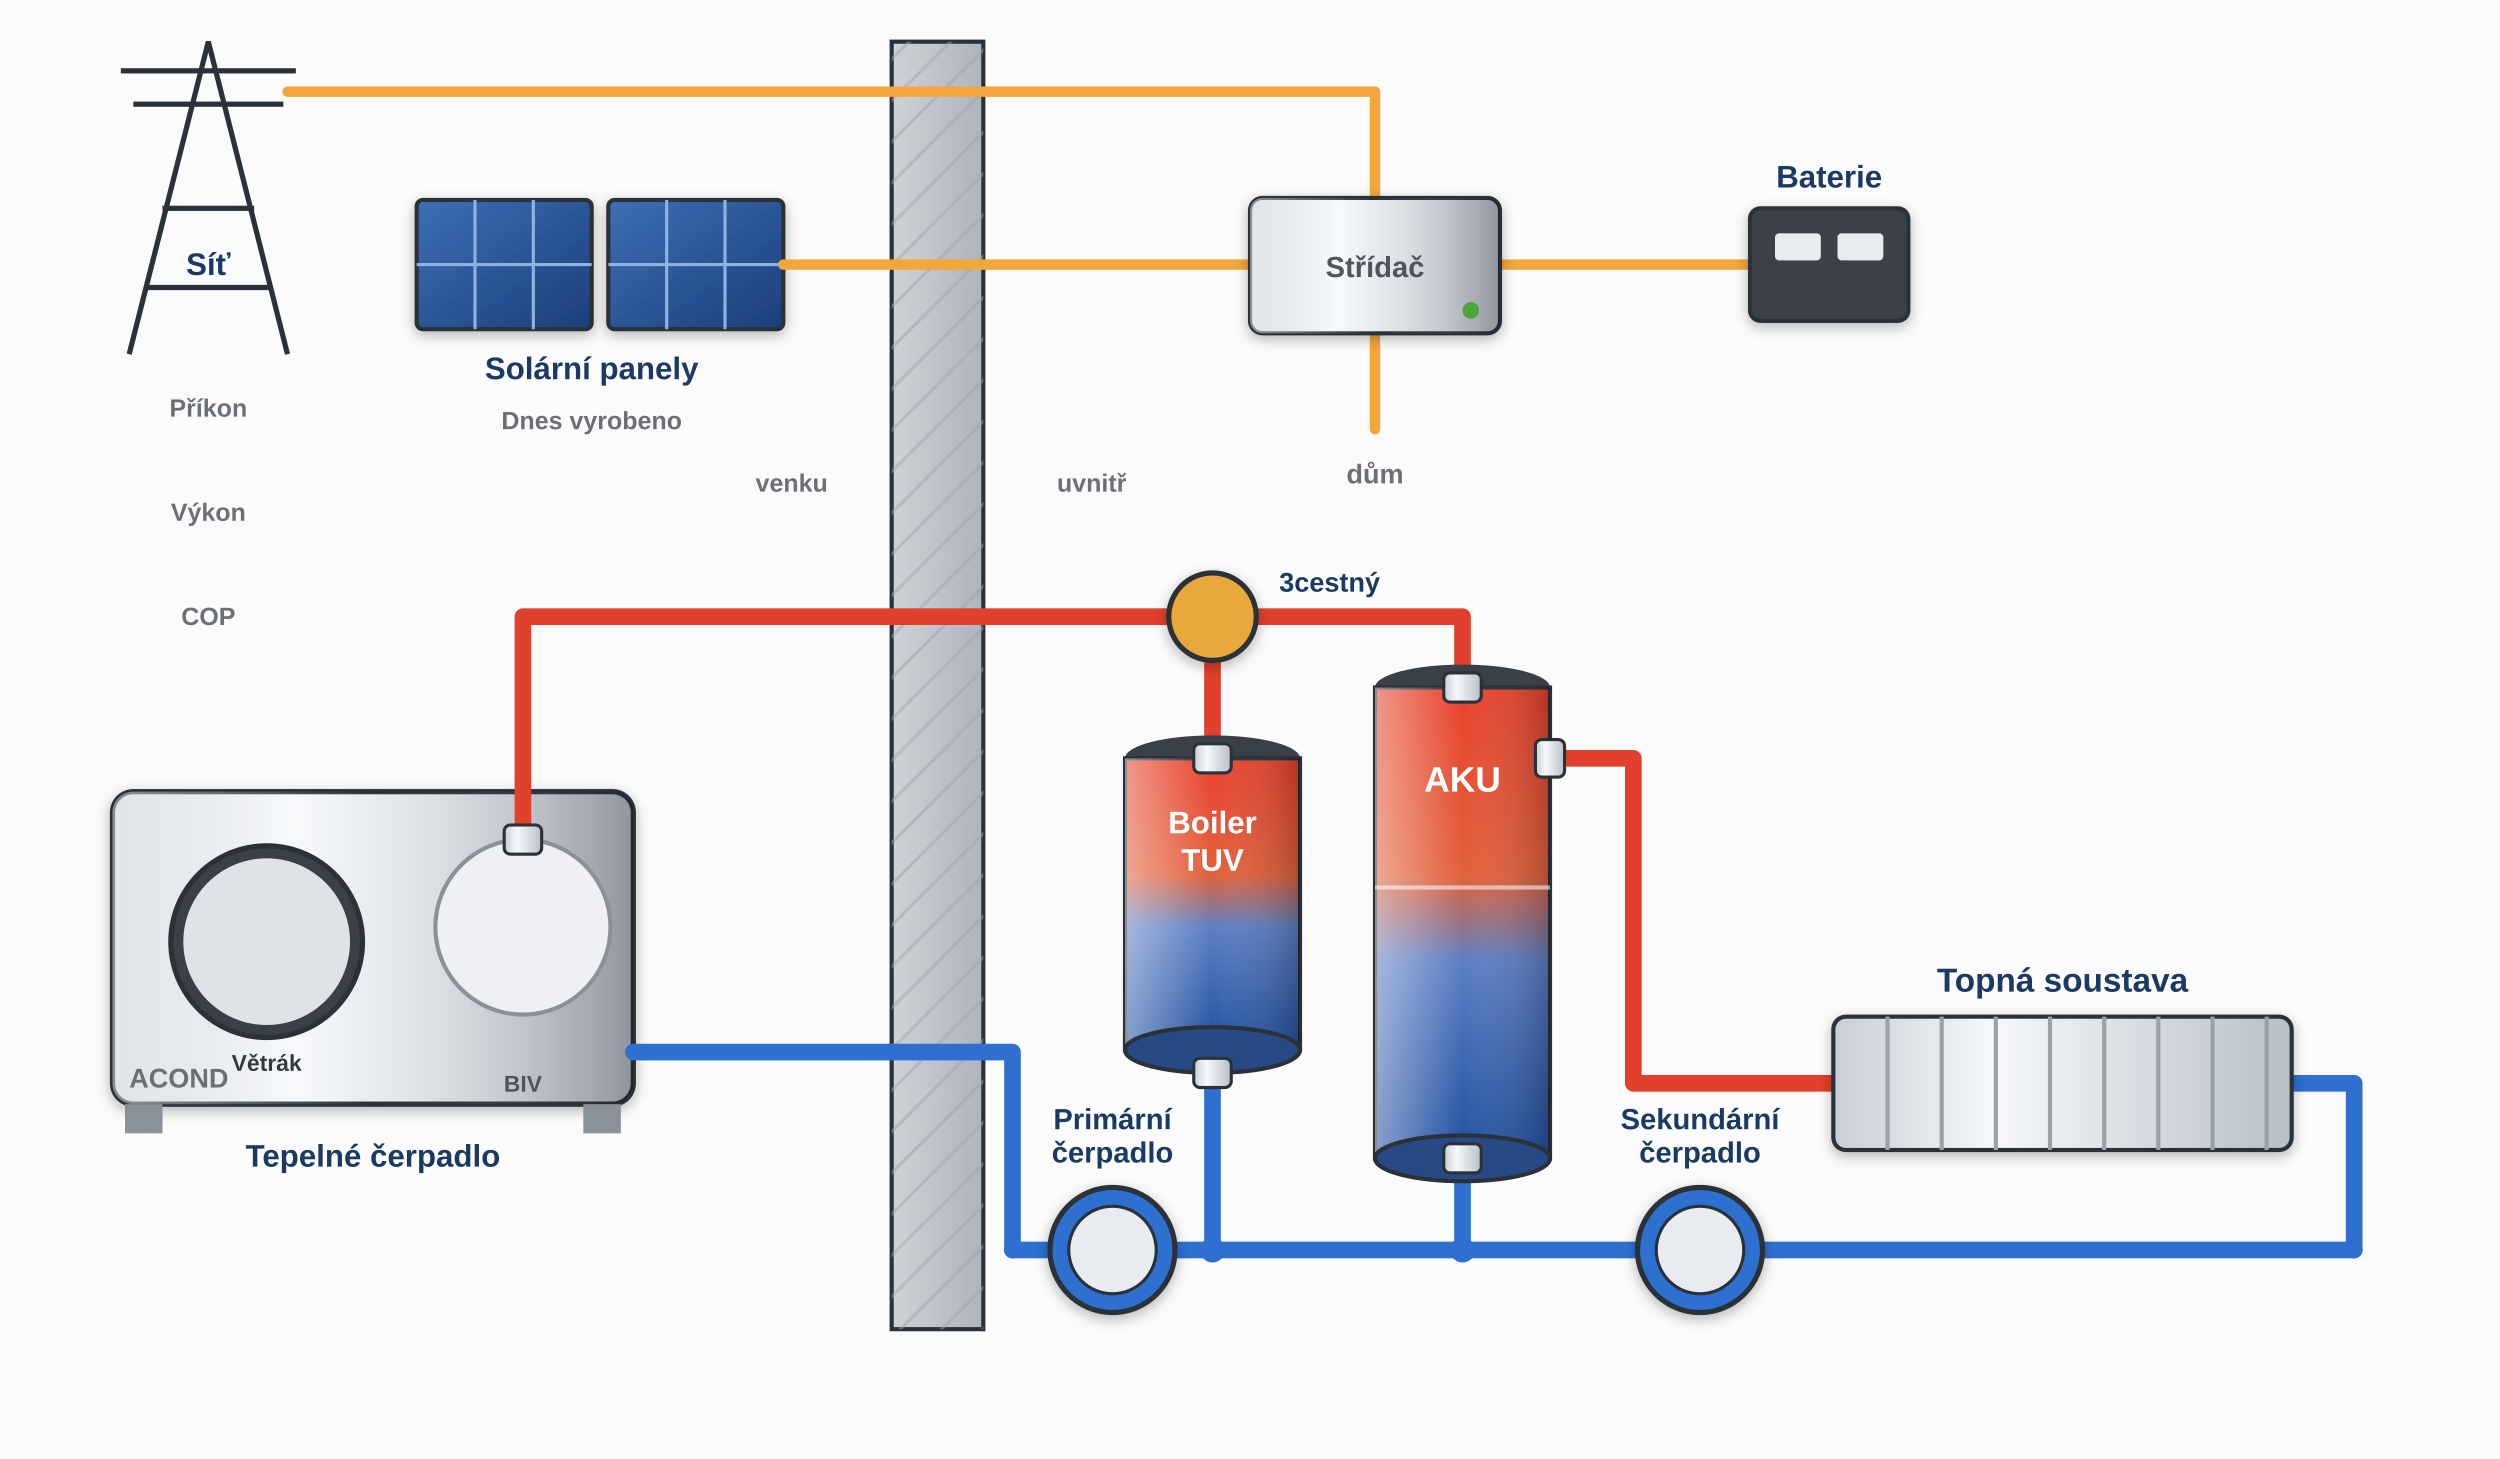
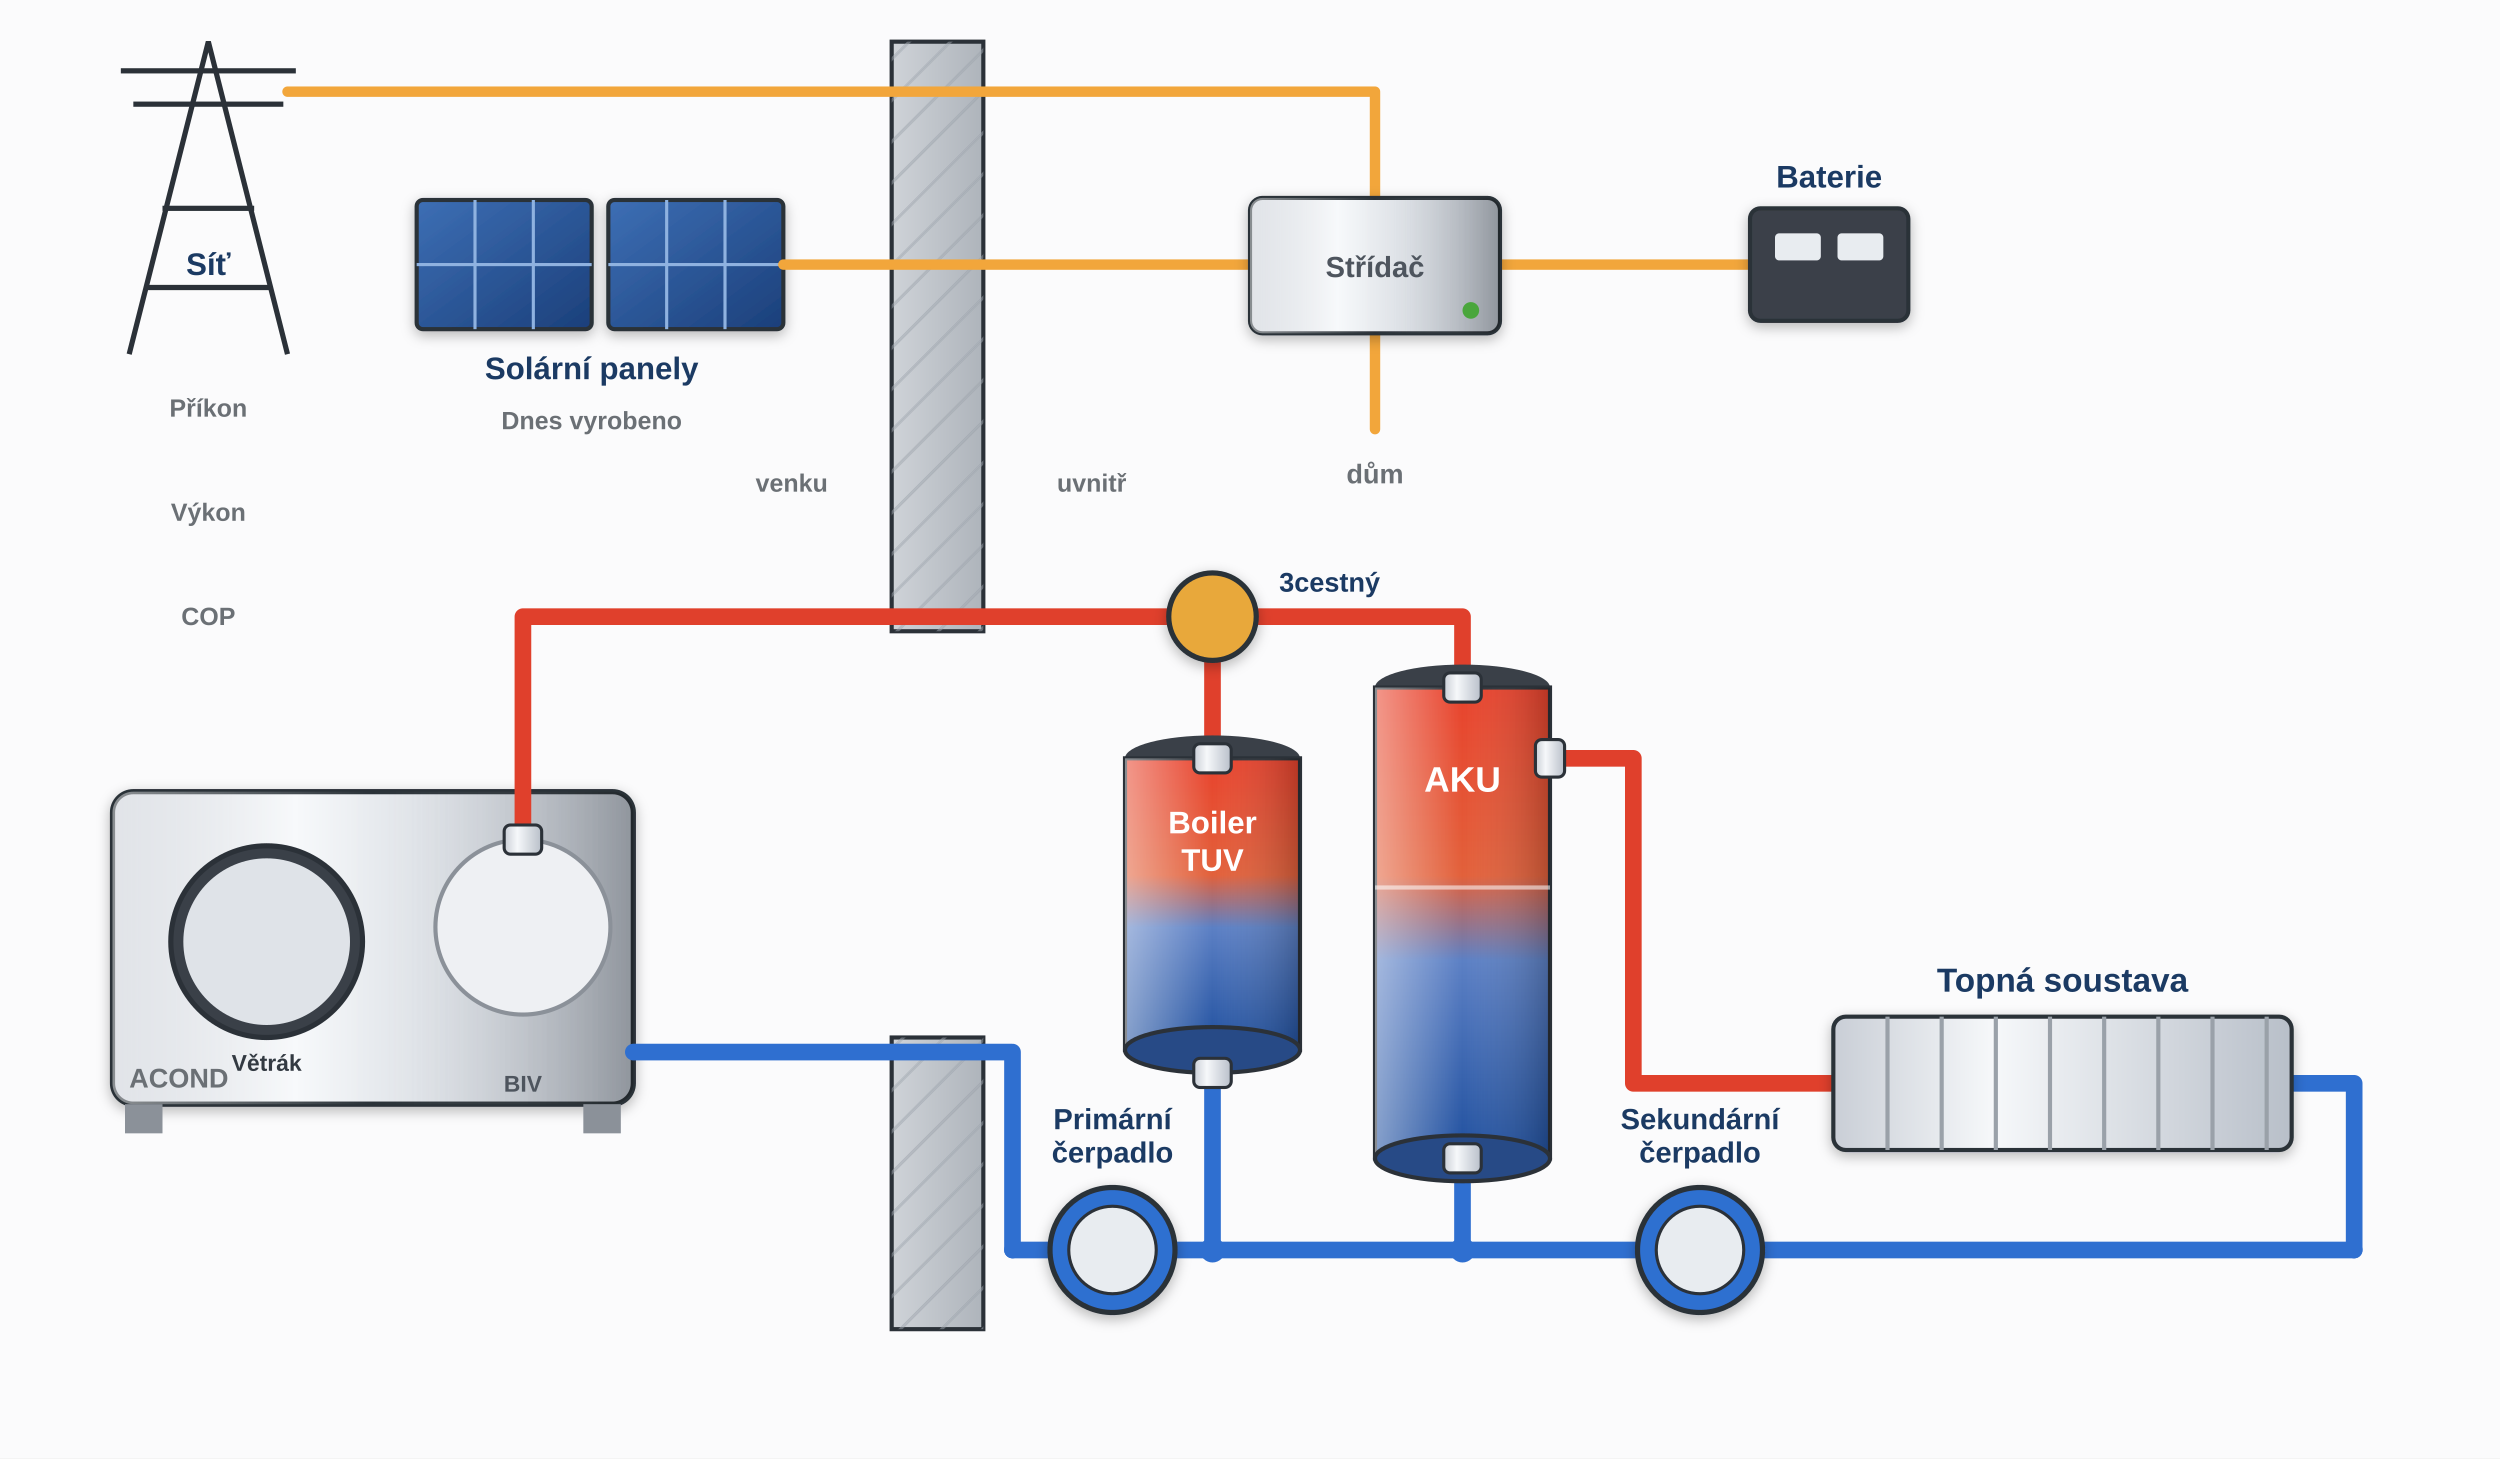
<svg xmlns="http://www.w3.org/2000/svg" viewBox="0 0 1200 700" width="1200" height="700">
  <defs>
    <linearGradient id="kov" x1="0" y1="0" x2="1" y2="0">
      <stop offset="0" stop-color="#c9ced6" />
      <stop offset="0.35" stop-color="#f6f8fa" />
      <stop offset="1" stop-color="#b8bfc9" />
    </linearGradient>
    <linearGradient id="nadrz" x1="0" y1="0" x2="0" y2="1">
      <stop offset="0" stop-color="#e8422c" />
      <stop offset="0.40" stop-color="#e2603a" />
      <stop offset="0.58" stop-color="#5b7fc4" />
      <stop offset="1" stop-color="#1f4f9e" />
    </linearGradient>
    <linearGradient id="plast" x1="0" y1="0" x2="1" y2="0">
      <stop offset="0" stop-color="#ffffff" stop-opacity="0.45" />
      <stop offset="0.5" stop-color="#ffffff" stop-opacity="0" />
      <stop offset="1" stop-color="#000000" stop-opacity="0.22" />
    </linearGradient>
    <linearGradient id="panel" x1="0" y1="0" x2="1" y2="1">
      <stop offset="0" stop-color="#3d6fb5" />
      <stop offset="1" stop-color="#1b3f7a" />
    </linearGradient>
    <linearGradient id="zed" x1="0" y1="0" x2="1" y2="0">
      <stop offset="0" stop-color="#cfd3d8" />
      <stop offset="1" stop-color="#aeb4bb" />
    </linearGradient>
    <pattern id="srafy" width="14" height="14" patternUnits="userSpaceOnUse" patternTransform="rotate(45)">
      <line x1="0" y1="0" x2="0" y2="14" stroke="#9aa1a9" stroke-width="3" />
    </pattern>
    <filter id="stin" x="-25%" y="-25%" width="150%" height="150%">
      <feDropShadow dx="0" dy="2" stdDeviation="3" flood-opacity="0.28" />
    </filter>
  </defs>
  <rect x="0" y="0" width="1200" height="700" fill="#fbfbfc" />
-   <rect x="428" y="20" width="44" height="618" fill="url(#zed)" stroke="#2b3138" stroke-width="2" />
-   <rect x="428" y="20" width="44" height="618" fill="url(#srafy)" opacity="0.5" />
+   <rect x="428" y="20" width="44" height="283" fill="url(#zed)" stroke="#2b3138" stroke-width="2" />
+   <rect x="428" y="20" width="44" height="283" fill="url(#srafy)" opacity="0.5" />
+   <rect x="428" y="498" width="44" height="140" fill="url(#zed)" stroke="#2b3138" stroke-width="2" />
+   <rect x="428" y="498" width="44" height="140" fill="url(#srafy)" opacity="0.5" />
  <path d="M62 170 L100 20 L138 170 M70 138 L130 138 M78 100 L122 100" fill="none" stroke="#2b3138" stroke-width="2.5" />
  <path d="M58 34 L142 34 M64 50 L136 50" stroke="#2b3138" stroke-width="2.5" />
  <text x="100" y="132" text-anchor="middle" font-family="Arial, Helvetica, sans-serif" font-size="15" font-weight="700" fill="#1b3a63">Síť</text>
  <rect x="200" y="96" width="84" height="62" rx="3" fill="url(#panel)" stroke="#2b3138" stroke-width="2" filter="url(#stin)" />
  <line x1="228" y1="96" x2="228" y2="158" stroke="#8fb2e0" stroke-width="1.5" />
  <line x1="256" y1="96" x2="256" y2="158" stroke="#8fb2e0" stroke-width="1.5" />
  <line x1="200" y1="127" x2="284" y2="127" stroke="#8fb2e0" stroke-width="1.5" />
  <rect x="292" y="96" width="84" height="62" rx="3" fill="url(#panel)" stroke="#2b3138" stroke-width="2" filter="url(#stin)" />
  <line x1="320" y1="96" x2="320" y2="158" stroke="#8fb2e0" stroke-width="1.5" />
  <line x1="348" y1="96" x2="348" y2="158" stroke="#8fb2e0" stroke-width="1.5" />
  <line x1="292" y1="127" x2="376" y2="127" stroke="#8fb2e0" stroke-width="1.5" />
  <text x="284" y="182" text-anchor="middle" font-family="Arial, Helvetica, sans-serif" font-size="15" font-weight="700" fill="#1b3a63">Solární panely</text>
  <rect x="54" y="380" width="250" height="150" rx="10" fill="url(#kov)" stroke="#2b3138" stroke-width="2.5" filter="url(#stin)" />
  <rect x="54" y="380" width="250" height="150" rx="10" fill="url(#plast)" />
  <circle cx="128" cy="452" r="46" fill="#3a4048" stroke="#2b3138" stroke-width="2.5" />
  <circle cx="128" cy="452" r="40" fill="#dfe3e8" />
  <text x="128" y="514" text-anchor="middle" font-family="Arial, Helvetica, sans-serif" font-size="11" font-weight="700" fill="#333a42">Větrák</text>
  <circle cx="251" cy="445" r="42" fill="#eef0f3" stroke="#8b9199" stroke-width="2" />
  <text x="251" y="524" text-anchor="middle" font-family="Arial, Helvetica, sans-serif" font-size="11" font-weight="700" fill="#4e555e">BIV</text>
  <rect x="60" y="530" width="18" height="14" fill="#8b9199" />
  <rect x="280" y="530" width="18" height="14" fill="#8b9199" />
  <text x="62" y="522" text-anchor="start" font-family="Arial, Helvetica, sans-serif" font-size="13" font-weight="700" fill="#6b7075">ACOND</text>
-   <text x="179" y="560" text-anchor="middle" font-family="Arial, Helvetica, sans-serif" font-size="15" font-weight="700" fill="#1b3a63">Tepelné čerpadlo</text>
  <path d="M138 44 L660 44 L660 95" fill="none" stroke="#f2a63b" stroke-width="5" stroke-linecap="round" stroke-linejoin="round" opacity="1.0" />
  <path d="M376 127 L600 127" fill="none" stroke="#f2a63b" stroke-width="5" stroke-linecap="round" stroke-linejoin="round" opacity="1.0" />
  <path d="M720 127 L840 127" fill="none" stroke="#f2a63b" stroke-width="5" stroke-linecap="round" stroke-linejoin="round" opacity="1.0" />
  <path d="M660 160 L660 206" fill="none" stroke="#f2a63b" stroke-width="5" stroke-linecap="round" stroke-linejoin="round" opacity="1.0" />
  <text x="660" y="232" text-anchor="middle" font-family="Arial, Helvetica, sans-serif" font-size="13" font-weight="700" fill="#6b7075">dům</text>
  <path d="M251 403 L251 296 L582 296 L702 296 L702 330" fill="none" stroke="#e0402c" stroke-width="8" stroke-linecap="round" stroke-linejoin="round" opacity="1.0" />
  <path d="M582 296 L582 364" fill="none" stroke="#e0402c" stroke-width="8" stroke-linecap="round" stroke-linejoin="round" opacity="1.0" />
  <path d="M744 364 L784 364 L784 520 L880 520" fill="none" stroke="#e0402c" stroke-width="8" stroke-linecap="round" stroke-linejoin="round" opacity="1.0" />
  <path d="M582 515 L582 600" fill="none" stroke="#2f6fd0" stroke-width="8" stroke-linecap="round" stroke-linejoin="round" opacity="1.0" />
  <path d="M1100 520 L1130 520 L1130 600" fill="none" stroke="#2f6fd0" stroke-width="8" stroke-linecap="round" stroke-linejoin="round" opacity="1.0" />
  <path d="M486 600 L1130 600" fill="none" stroke="#2f6fd0" stroke-width="8" stroke-linecap="round" stroke-linejoin="round" opacity="1.0" />
  <path d="M702 556 L702 600" fill="none" stroke="#2f6fd0" stroke-width="8" stroke-linecap="round" stroke-linejoin="round" opacity="1.0" />
  <path d="M486 600 L486 505 L304 505" fill="none" stroke="#2f6fd0" stroke-width="8" stroke-linecap="round" stroke-linejoin="round" opacity="1.0" />
  <circle cx="702" cy="600" r="6" fill="#2f6fd0" />
  <circle cx="582" cy="600" r="6" fill="#2f6fd0" />
  <rect x="600" y="95" width="120" height="65" rx="6" fill="url(#kov)" stroke="#2b3138" stroke-width="2" filter="url(#stin)" />
  <rect x="600" y="95" width="120" height="65" rx="6" fill="url(#plast)" />
  <circle cx="706" cy="149" r="4" fill="#4aa63c" />
  <text x="660" y="133" text-anchor="middle" font-family="Arial, Helvetica, sans-serif" font-size="14" font-weight="700" fill="#4e555e">Střídač</text>
  <rect x="840" y="100" width="76" height="54" rx="5" fill="#3a4048" stroke="#2b3138" stroke-width="2" filter="url(#stin)" />
  <rect x="852" y="112" width="22" height="13" rx="2" fill="#e8ecf0" />
  <rect x="882" y="112" width="22" height="13" rx="2" fill="#e8ecf0" />
  <text x="878" y="90" text-anchor="middle" font-family="Arial, Helvetica, sans-serif" font-size="15" font-weight="700" fill="#1b3a63">Baterie</text>
  <circle cx="582" cy="296" r="21" fill="#e8a83b" stroke="#2b3138" stroke-width="2.5" filter="url(#stin)" />
  <text x="614" y="284" text-anchor="start" font-family="Arial, Helvetica, sans-serif" font-size="13" font-weight="700" fill="#1b3a63">3cestný</text>
  <ellipse cx="582" cy="364" rx="42" ry="11" fill="#3a4048" />
  <rect x="540" y="364" width="84" height="140" fill="url(#nadrz)" stroke="#2b3138" stroke-width="2" />
  <rect x="540" y="364" width="84" height="140" fill="url(#plast)" />
  <ellipse cx="582" cy="504" rx="42" ry="11" fill="#274a86" stroke="#2b3138" stroke-width="2" />
  <text x="582" y="400" text-anchor="middle" font-family="Arial, Helvetica, sans-serif" font-size="15" font-weight="700" fill="#ffffff">Boiler</text>
  <text x="582" y="418" text-anchor="middle" font-family="Arial, Helvetica, sans-serif" font-size="15" font-weight="700" fill="#ffffff">TUV</text>
  <ellipse cx="702" cy="330" rx="42" ry="11" fill="#3a4048" />
  <rect x="660" y="330" width="84" height="226" fill="url(#nadrz)" stroke="#2b3138" stroke-width="2" />
  <rect x="660" y="330" width="84" height="226" fill="url(#plast)" />
  <ellipse cx="702" cy="556" rx="42" ry="11" fill="#274a86" stroke="#2b3138" stroke-width="2" />
  <line x1="660" y1="426" x2="744" y2="426" stroke="#ffffff" stroke-width="2" opacity="0.55" />
  <text x="702" y="380" text-anchor="middle" font-family="Arial, Helvetica, sans-serif" font-size="17" font-weight="700" fill="#ffffff">AKU</text>
  <text x="990" y="476" text-anchor="middle" font-family="Arial, Helvetica, sans-serif" font-size="16" font-weight="700" fill="#1b3a63">Topná soustava</text>
  <rect x="880" y="488" width="220" height="64" rx="6" fill="url(#kov)" stroke="#2b3138" stroke-width="2" filter="url(#stin)" />
  <line x1="906" y1="488" x2="906" y2="552" stroke="#9aa1a9" stroke-width="2" />
  <line x1="932" y1="488" x2="932" y2="552" stroke="#9aa1a9" stroke-width="2" />
  <line x1="958" y1="488" x2="958" y2="552" stroke="#9aa1a9" stroke-width="2" />
  <line x1="984" y1="488" x2="984" y2="552" stroke="#9aa1a9" stroke-width="2" />
  <line x1="1010" y1="488" x2="1010" y2="552" stroke="#9aa1a9" stroke-width="2" />
  <line x1="1036" y1="488" x2="1036" y2="552" stroke="#9aa1a9" stroke-width="2" />
  <line x1="1062" y1="488" x2="1062" y2="552" stroke="#9aa1a9" stroke-width="2" />
  <line x1="1088" y1="488" x2="1088" y2="552" stroke="#9aa1a9" stroke-width="2" />
  <circle cx="534" cy="600" r="30" fill="#2f6fd0" stroke="#2b3138" stroke-width="2.5" filter="url(#stin)" />
  <circle cx="534" cy="600" r="21" fill="#e8ecf0" stroke="#2b3138" stroke-width="1.5" />
  <text x="534" y="542" text-anchor="middle" font-family="Arial, Helvetica, sans-serif" font-size="14" font-weight="700" fill="#1b3a63">Primární</text>
  <text x="534" y="558" text-anchor="middle" font-family="Arial, Helvetica, sans-serif" font-size="14" font-weight="700" fill="#1b3a63">čerpadlo</text>
  <circle cx="816" cy="600" r="30" fill="#2f6fd0" stroke="#2b3138" stroke-width="2.5" filter="url(#stin)" />
  <circle cx="816" cy="600" r="21" fill="#e8ecf0" stroke="#2b3138" stroke-width="1.5" />
  <text x="816" y="542" text-anchor="middle" font-family="Arial, Helvetica, sans-serif" font-size="14" font-weight="700" fill="#1b3a63">Sekundární</text>
  <text x="816" y="558" text-anchor="middle" font-family="Arial, Helvetica, sans-serif" font-size="14" font-weight="700" fill="#1b3a63">čerpadlo</text>
  <rect x="242" y="396" width="18" height="14" rx="3" fill="url(#kov)" stroke="#2b3138" stroke-width="1.5" />
  <rect x="693" y="323" width="18" height="14" rx="3" fill="url(#kov)" stroke="#2b3138" stroke-width="1.5" />
  <rect x="737" y="355" width="14" height="18" rx="3" fill="url(#kov)" stroke="#2b3138" stroke-width="1.5" />
  <rect x="693" y="549" width="18" height="14" rx="3" fill="url(#kov)" stroke="#2b3138" stroke-width="1.5" />
  <rect x="573" y="357" width="18" height="14" rx="3" fill="url(#kov)" stroke="#2b3138" stroke-width="1.5" />
  <rect x="573" y="508" width="18" height="14" rx="3" fill="url(#kov)" stroke="#2b3138" stroke-width="1.5" />
  <text x="380" y="236" text-anchor="middle" font-family="Arial, Helvetica, sans-serif" font-size="12" font-weight="700" fill="#6b7075">venku</text>
  <text x="100" y="200" text-anchor="middle" font-family="Arial, Helvetica, sans-serif" font-size="12" font-weight="700" fill="#6b7075">Příkon</text>
  <text x="100" y="250" text-anchor="middle" font-family="Arial, Helvetica, sans-serif" font-size="12" font-weight="700" fill="#6b7075">Výkon</text>
  <text x="100" y="300" text-anchor="middle" font-family="Arial, Helvetica, sans-serif" font-size="12" font-weight="700" fill="#6b7075">COP</text>
  <text x="284" y="206" text-anchor="middle" font-family="Arial, Helvetica, sans-serif" font-size="12" font-weight="700" fill="#6b7075">Dnes vyrobeno</text>
  <text x="524" y="236" text-anchor="middle" font-family="Arial, Helvetica, sans-serif" font-size="12" font-weight="700" fill="#6b7075">uvnitř</text>
</svg>
